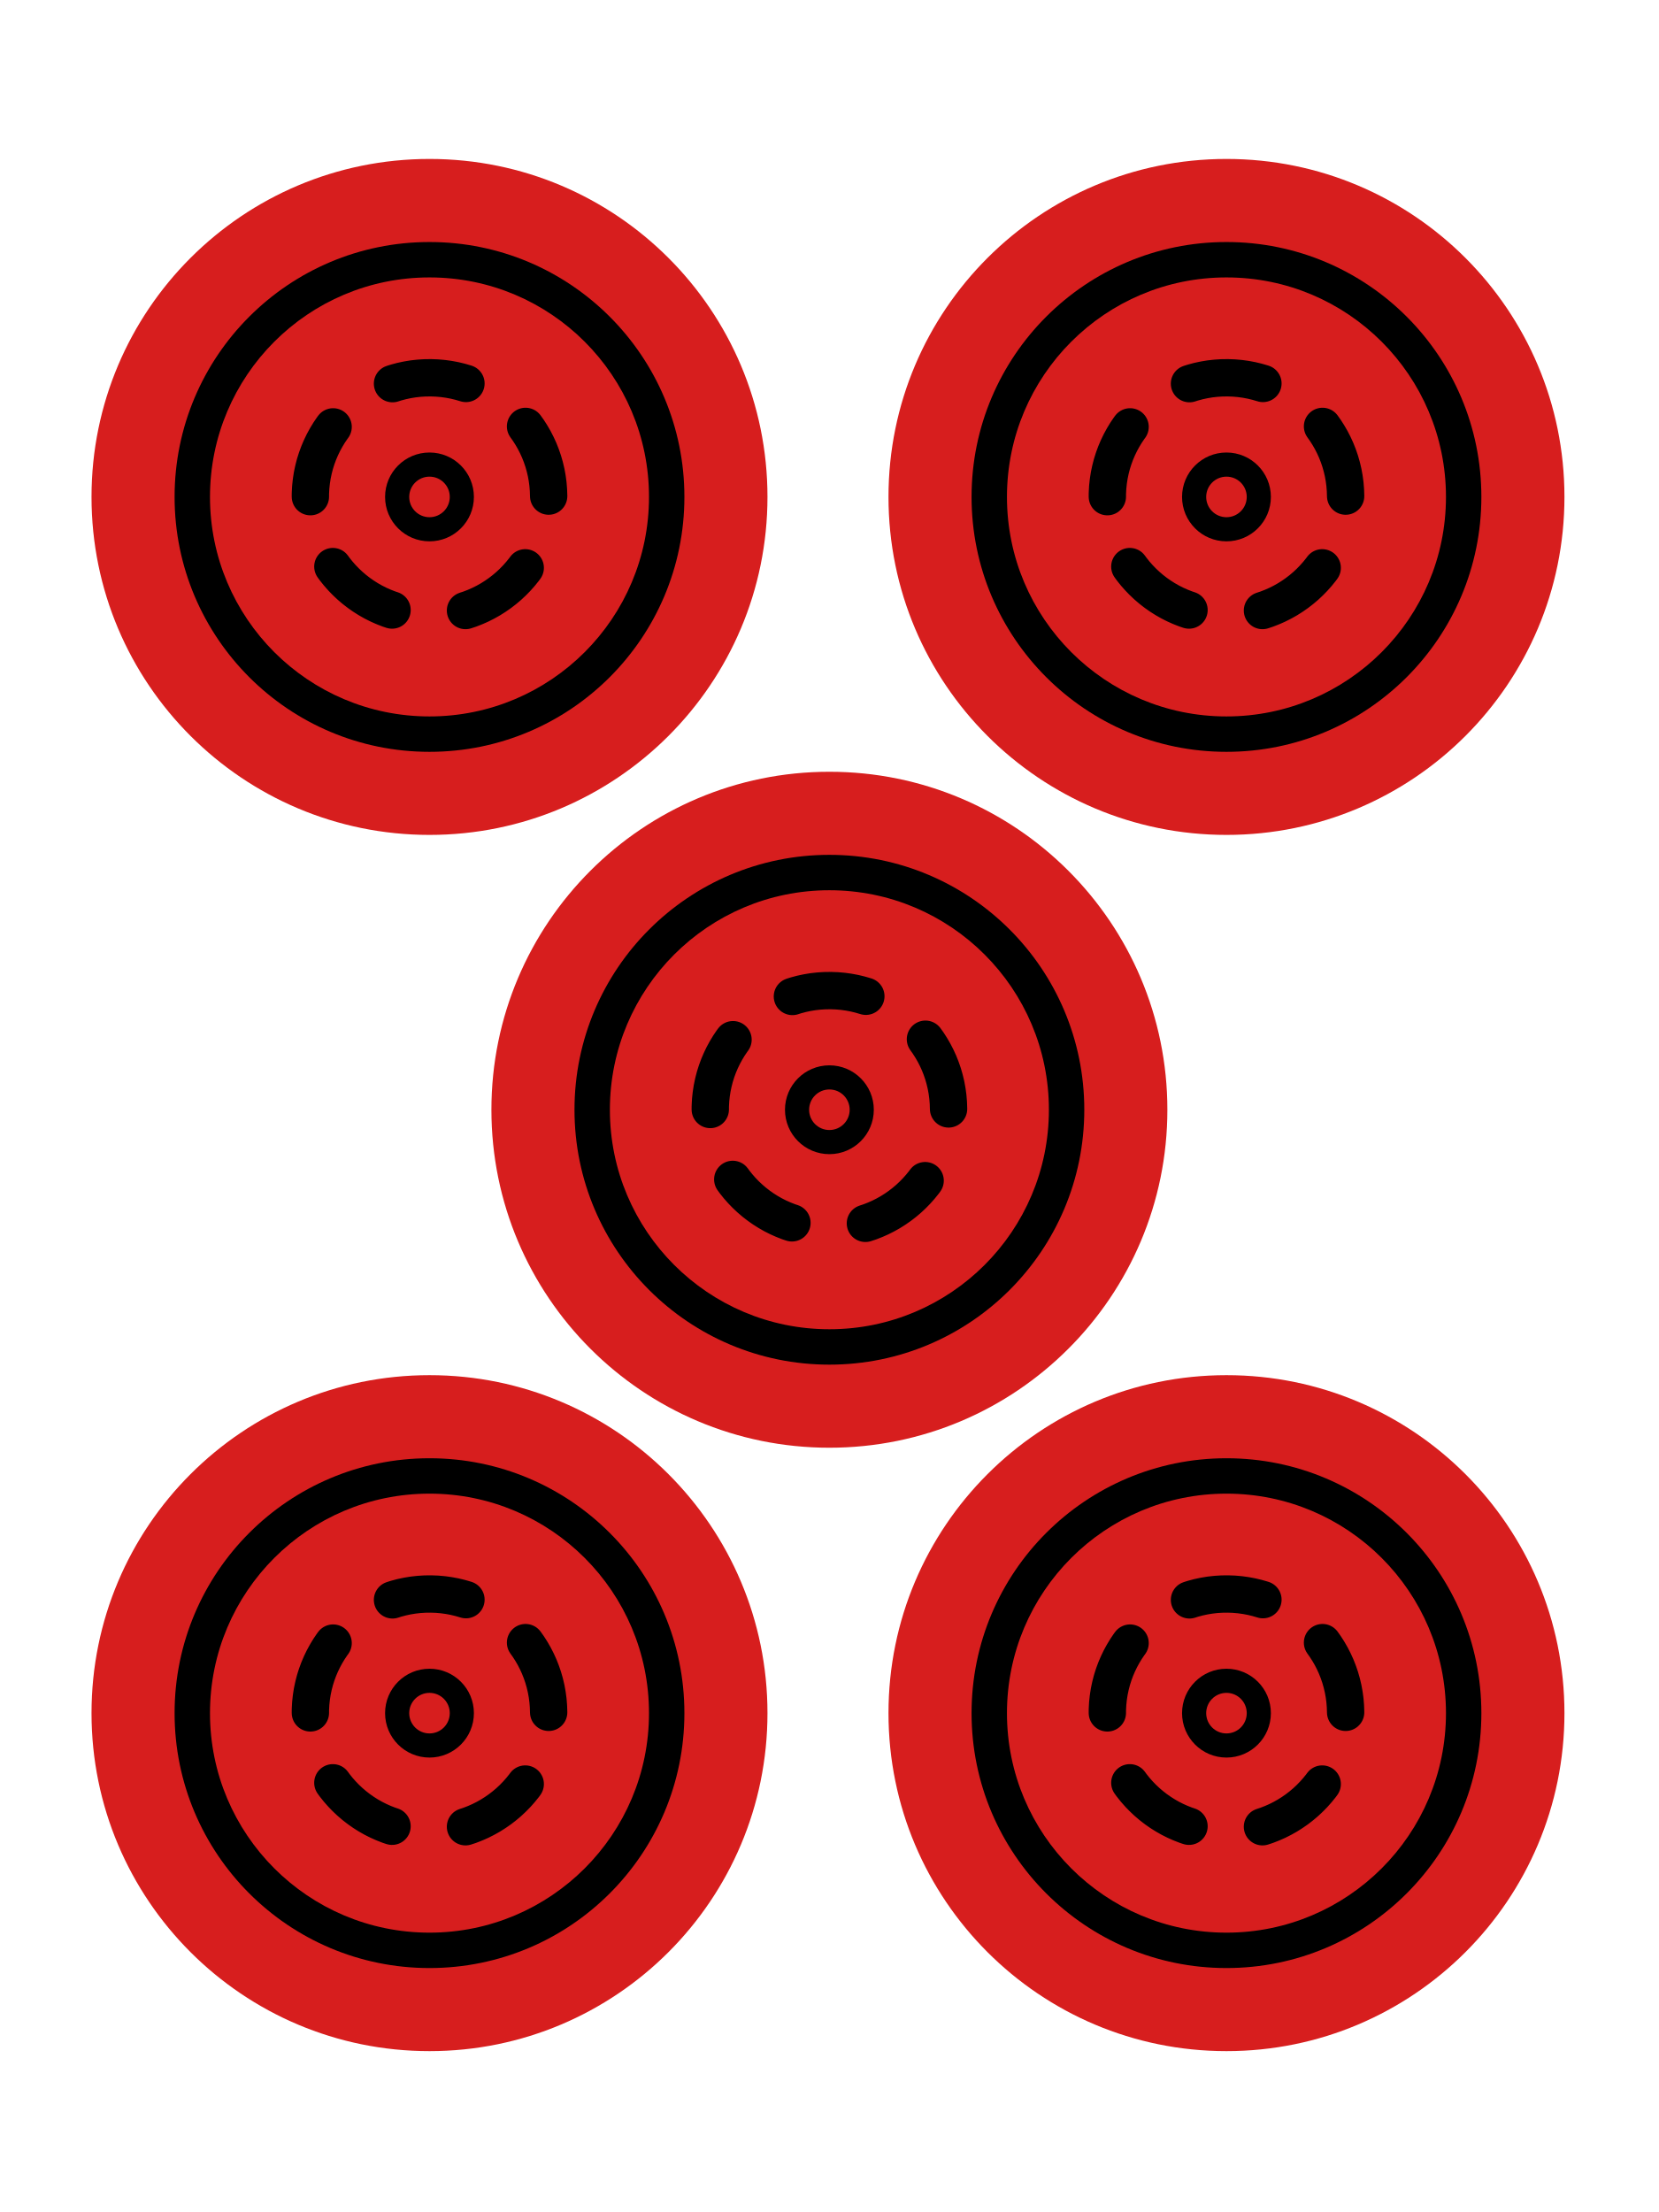
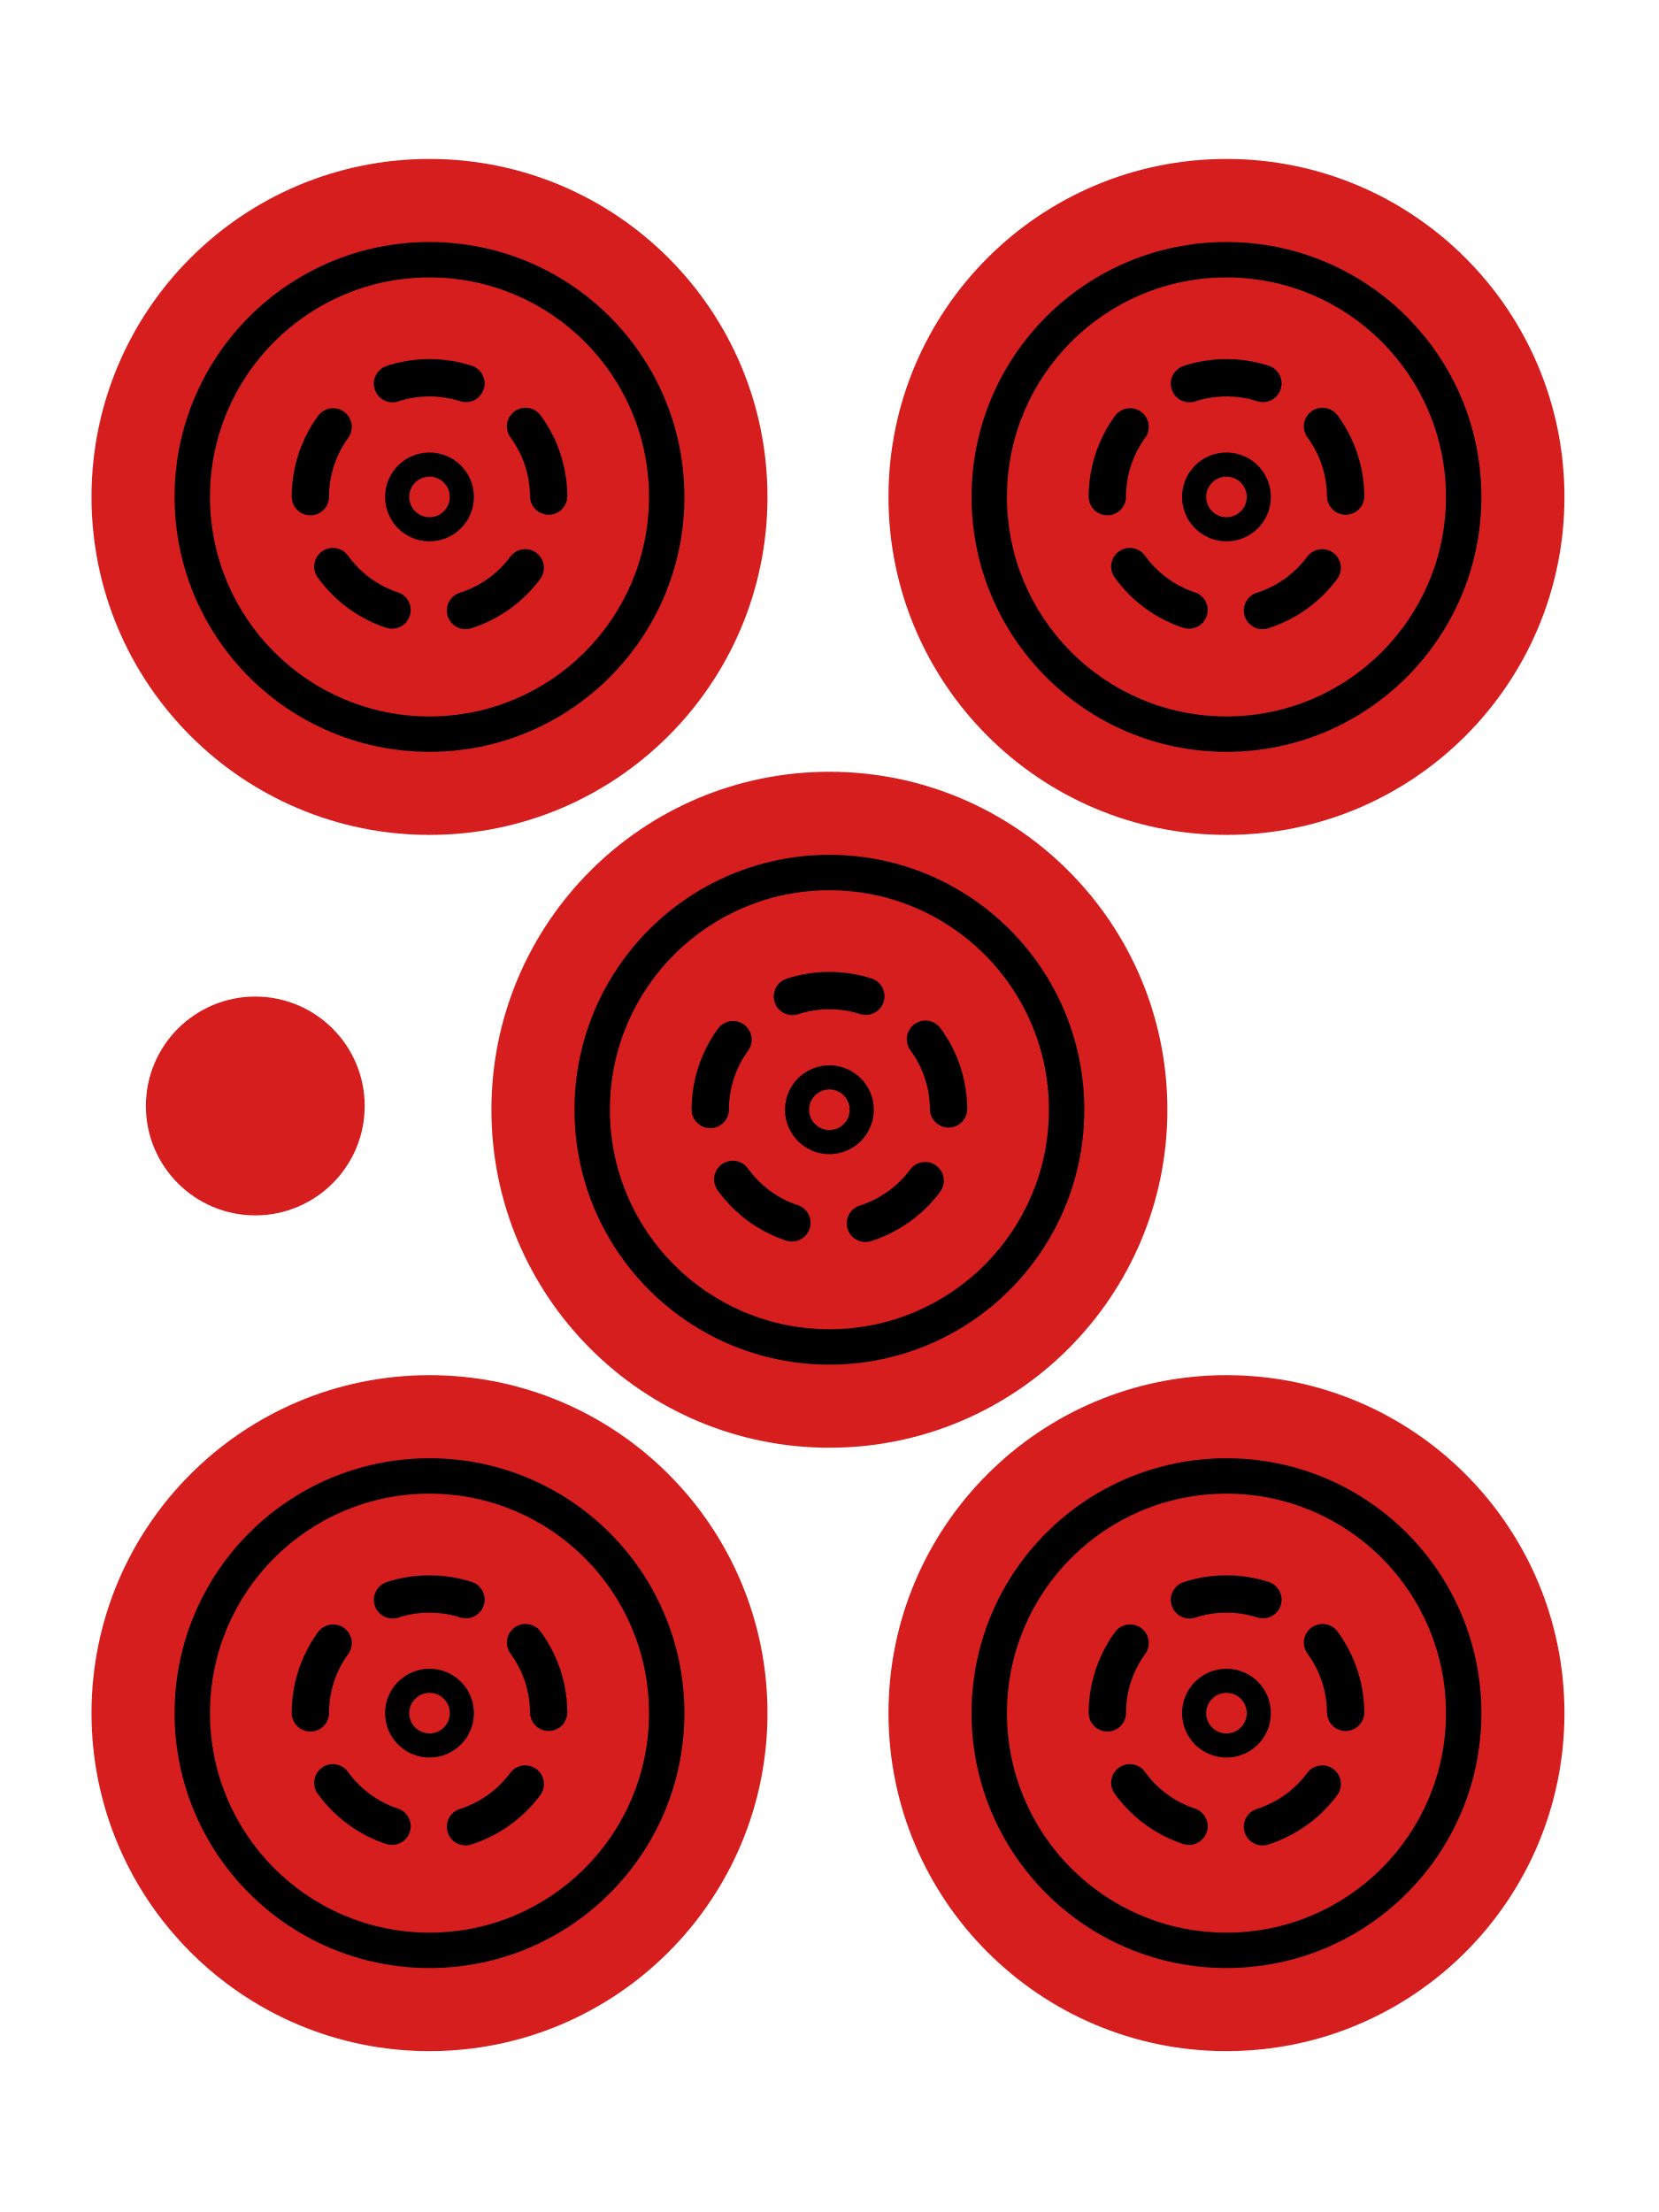
<svg xmlns="http://www.w3.org/2000/svg" xmlns:ns1="http://www.openswatchbook.org/uri/2009/osb" width="300" height="400" viewBox="0 0 300 400" id="svg2" version="1.1">
  <defs id="defs4">
    <linearGradient id="linearGradient10055" ns1:paint="solid">
      <stop style="stop-color:#000000;stop-opacity:1;" offset="0" id="stop10057" />
    </linearGradient>
    <marker orient="auto" refY="0" refX="0" id="Arrow1Lstart" style="overflow:visible">
      <path id="path4978" d="M 0,0 5,-5 -12.5,0 5,5 0,0 Z" style="fill:#000000;fill-opacity:1;fill-rule:evenodd;stroke:#ff5c00;stroke-width:1pt;stroke-opacity:1" transform="matrix(0.8,0,0,0.8,10,0)" />
    </marker>
    <clipPath clipPathUnits="userSpaceOnUse" id="clipPath4243">
      <circle style="opacity:1;fill:#000000;fill-opacity:0.297;fill-rule:nonzero;stroke:#000000;stroke-width:19.133;stroke-linecap:butt;stroke-linejoin:round;stroke-miterlimit:4;stroke-dasharray:none;stroke-dashoffset:0;stroke-opacity:1" id="circle4245" cx="-264.66" cy="-198.207" r="293.954" />
    </clipPath>
    <clipPath clipPathUnits="userSpaceOnUse" id="clipPath7847">
      <ellipse style="opacity:1;fill:#822600;fill-opacity:1;fill-rule:nonzero;stroke:none;stroke-width:12;stroke-linecap:round;stroke-linejoin:round;stroke-miterlimit:4;stroke-dasharray:none;stroke-dashoffset:0;stroke-opacity:1" id="ellipse7849" cx="394" cy="552.362" rx="349.495" ry="216" />
    </clipPath>
    <clipPath clipPathUnits="userSpaceOnUse" id="clipPath4243-1">
      <circle style="opacity:1;fill:#000000;fill-opacity:0.297;fill-rule:nonzero;stroke:#000000;stroke-width:19.133;stroke-linecap:butt;stroke-linejoin:round;stroke-miterlimit:4;stroke-dasharray:none;stroke-dashoffset:0;stroke-opacity:1" id="circle4245-4" cx="-264.66" cy="-198.207" r="293.954" />
    </clipPath>
    <clipPath clipPathUnits="userSpaceOnUse" id="clipPath7876">
      <circle style="opacity:1;fill:#000000;fill-opacity:0.297;fill-rule:nonzero;stroke:#000000;stroke-width:19.133;stroke-linecap:butt;stroke-linejoin:round;stroke-miterlimit:4;stroke-dasharray:none;stroke-dashoffset:0;stroke-opacity:1" id="circle7878" cx="-264.66" cy="-198.207" r="293.954" />
    </clipPath>
    <clipPath clipPathUnits="userSpaceOnUse" id="clipPath14693">
      <rect style="opacity:1;fill:#a53c3c;fill-opacity:1;fill-rule:nonzero;stroke:none;stroke-width:8;stroke-linecap:round;stroke-linejoin:round;stroke-miterlimit:4;stroke-dasharray:none;stroke-dashoffset:0;stroke-opacity:1" id="rect14695" width="131.784" height="168.821" x="-332.596" y="383.498" rx="1.255" ry="3.751" transform="matrix(0.9993908,-0.03489951,0.03489951,0.9993908,0,0)" />
    </clipPath>
    <clipPath clipPathUnits="userSpaceOnUse" id="clipPath14952">
      <ellipse style="opacity:1;fill:#a53c3c;fill-opacity:1;fill-rule:nonzero;stroke:none;stroke-width:7;stroke-linecap:round;stroke-linejoin:round;stroke-miterlimit:4;stroke-dasharray:none;stroke-dashoffset:0;stroke-opacity:1" id="ellipse14954" cx="-271.344" cy="647.256" rx="69.057" ry="116.911" transform="matrix(0.9993908,-0.03489951,0.03489951,0.9993908,0,0)" />
    </clipPath>
    <pattern y="0" x="0" height="6" width="6" patternUnits="userSpaceOnUse" id="EMFhbasepattern" />
  </defs>
  <g id="layer1" transform="translate(0,-652.3622)">
    <g transform="matrix(1.022735,0,0,1.022735,288.325,245.6961)" id="g7728">
      <circle style="opacity:1;fill:#d71e1e;fill-opacity:1;fill-rule:nonzero;stroke:none;stroke-width:8;stroke-linecap:round;stroke-linejoin:round;stroke-miterlimit:4;stroke-dasharray:none;stroke-dashoffset:0;stroke-opacity:1" id="circle7730" cx="-205.976" cy="485.489" r="59.759" />
      <circle style="opacity:1;fill:#000000;fill-opacity:1;fill-rule:nonzero;stroke:none;stroke-width:8;stroke-linecap:round;stroke-linejoin:round;stroke-miterlimit:4;stroke-dasharray:none;stroke-dashoffset:0;stroke-opacity:1" id="circle7732" cx="-205.976" cy="485.489" r="45.07" />
      <circle style="opacity:1;fill:#d71e1e;fill-opacity:1;fill-rule:nonzero;stroke:none;stroke-width:8;stroke-linecap:round;stroke-linejoin:round;stroke-miterlimit:4;stroke-dasharray:none;stroke-dashoffset:0;stroke-opacity:1" id="circle7734" cx="-205.976" cy="485.489" r="38.811" />
      <path transform="matrix(0.9999763,-0.00689127,-0.00689127,-0.9999763,0,0)" d="m -188.246,-484.058 a 21.069,21.069 0 0 1 -20.673,21.065 21.069,21.069 0 0 1 -21.45,-20.273 21.069,21.069 0 0 1 19.866,-21.827 21.069,21.069 0 0 1 22.197,19.452" id="path7736" style="opacity:1;fill:none;fill-opacity:0.297;fill-rule:nonzero;stroke:#000000;stroke-width:6.6;stroke-linecap:round;stroke-linejoin:round;stroke-miterlimit:4;stroke-dasharray:13.201, 13.201;stroke-dashoffset:0;stroke-opacity:1" />
      <circle style="opacity:1;fill:#000000;fill-opacity:1;fill-rule:nonzero;stroke:none;stroke-width:8;stroke-linecap:round;stroke-linejoin:round;stroke-miterlimit:4;stroke-dasharray:none;stroke-dashoffset:0;stroke-opacity:1" id="circle7738" cx="-205.976" cy="485.489" r="7.853" />
      <circle style="opacity:1;fill:#d71e1e;fill-opacity:1;fill-rule:nonzero;stroke:none;stroke-width:8;stroke-linecap:round;stroke-linejoin:round;stroke-miterlimit:4;stroke-dasharray:none;stroke-dashoffset:0;stroke-opacity:1" id="circle7740" cx="-205.976" cy="485.489" r="3.586" />
    </g>
    <g id="g4234" transform="matrix(1.022735,0,0,1.022735,432.4431,245.6961)">
      <circle r="59.759" cy="485.489" cx="-205.976" id="circle4236" style="opacity:1;fill:#d71e1e;fill-opacity:1;fill-rule:nonzero;stroke:none;stroke-width:8;stroke-linecap:round;stroke-linejoin:round;stroke-miterlimit:4;stroke-dasharray:none;stroke-dashoffset:0;stroke-opacity:1" />
      <circle r="45.07" cy="485.489" cx="-205.976" id="circle4238" style="opacity:1;fill:#000000;fill-opacity:1;fill-rule:nonzero;stroke:none;stroke-width:8;stroke-linecap:round;stroke-linejoin:round;stroke-miterlimit:4;stroke-dasharray:none;stroke-dashoffset:0;stroke-opacity:1" />
      <circle r="38.811" cy="485.489" cx="-205.976" id="circle4240" style="opacity:1;fill:#d71e1e;fill-opacity:1;fill-rule:nonzero;stroke:none;stroke-width:8;stroke-linecap:round;stroke-linejoin:round;stroke-miterlimit:4;stroke-dasharray:none;stroke-dashoffset:0;stroke-opacity:1" />
      <path style="opacity:1;fill:none;fill-opacity:0.297;fill-rule:nonzero;stroke:#000000;stroke-width:6.6;stroke-linecap:round;stroke-linejoin:round;stroke-miterlimit:4;stroke-dasharray:13.201, 13.201;stroke-dashoffset:0;stroke-opacity:1" id="path4242" d="m -188.246,-484.058 a 21.069,21.069 0 0 1 -20.673,21.065 21.069,21.069 0 0 1 -21.45,-20.273 21.069,21.069 0 0 1 19.866,-21.827 21.069,21.069 0 0 1 22.197,19.452" transform="matrix(0.9999763,-0.00689127,-0.00689127,-0.9999763,0,0)" />
      <circle r="7.853" cy="485.489" cx="-205.976" id="circle4244" style="opacity:1;fill:#000000;fill-opacity:1;fill-rule:nonzero;stroke:none;stroke-width:8;stroke-linecap:round;stroke-linejoin:round;stroke-miterlimit:4;stroke-dasharray:none;stroke-dashoffset:0;stroke-opacity:1" />
      <circle r="3.586" cy="485.489" cx="-205.976" id="circle4246" style="opacity:1;fill:#d71e1e;fill-opacity:1;fill-rule:nonzero;stroke:none;stroke-width:8;stroke-linecap:round;stroke-linejoin:round;stroke-miterlimit:4;stroke-dasharray:none;stroke-dashoffset:0;stroke-opacity:1" />
    </g>
    <g transform="matrix(1.022735,0,0,1.022735,360.6396,356.5127)" id="g4248">
      <circle style="opacity:1;fill:#d71e1e;fill-opacity:1;fill-rule:nonzero;stroke:none;stroke-width:8;stroke-linecap:round;stroke-linejoin:round;stroke-miterlimit:4;stroke-dasharray:none;stroke-dashoffset:0;stroke-opacity:1" id="circle4250" cx="-205.976" cy="485.489" r="59.759" />
      <circle style="opacity:1;fill:#000000;fill-opacity:1;fill-rule:nonzero;stroke:none;stroke-width:8;stroke-linecap:round;stroke-linejoin:round;stroke-miterlimit:4;stroke-dasharray:none;stroke-dashoffset:0;stroke-opacity:1" id="circle4252" cx="-205.976" cy="485.489" r="45.07" />
      <circle style="opacity:1;fill:#d71e1e;fill-opacity:1;fill-rule:nonzero;stroke:none;stroke-width:8;stroke-linecap:round;stroke-linejoin:round;stroke-miterlimit:4;stroke-dasharray:none;stroke-dashoffset:0;stroke-opacity:1" id="circle4254" cx="-205.976" cy="485.489" r="38.811" />
      <path transform="matrix(0.9999763,-0.00689127,-0.00689127,-0.9999763,0,0)" d="m -188.246,-484.058 a 21.069,21.069 0 0 1 -20.673,21.065 21.069,21.069 0 0 1 -21.45,-20.273 21.069,21.069 0 0 1 19.866,-21.827 21.069,21.069 0 0 1 22.197,19.452" id="path4256" style="opacity:1;fill:none;fill-opacity:0.297;fill-rule:nonzero;stroke:#000000;stroke-width:6.6;stroke-linecap:round;stroke-linejoin:round;stroke-miterlimit:4;stroke-dasharray:13.201, 13.201;stroke-dashoffset:0;stroke-opacity:1" />
      <circle style="opacity:1;fill:#000000;fill-opacity:1;fill-rule:nonzero;stroke:none;stroke-width:8;stroke-linecap:round;stroke-linejoin:round;stroke-miterlimit:4;stroke-dasharray:none;stroke-dashoffset:0;stroke-opacity:1" id="circle4258" cx="-205.976" cy="485.489" r="7.853" />
      <circle style="opacity:1;fill:#d71e1e;fill-opacity:1;fill-rule:nonzero;stroke:none;stroke-width:8;stroke-linecap:round;stroke-linejoin:round;stroke-miterlimit:4;stroke-dasharray:none;stroke-dashoffset:0;stroke-opacity:1" id="circle4260" cx="-205.976" cy="485.489" r="3.586" />
    </g>
    <g transform="matrix(1.022735,0,0,1.022735,432.4431,465.6271)" id="g4278">
      <circle style="opacity:1;fill:#d71e1e;fill-opacity:1;fill-rule:nonzero;stroke:none;stroke-width:8;stroke-linecap:round;stroke-linejoin:round;stroke-miterlimit:4;stroke-dasharray:none;stroke-dashoffset:0;stroke-opacity:1" id="circle4280" cx="-205.976" cy="485.489" r="59.759" />
      <circle style="opacity:1;fill:#000000;fill-opacity:1;fill-rule:nonzero;stroke:none;stroke-width:8;stroke-linecap:round;stroke-linejoin:round;stroke-miterlimit:4;stroke-dasharray:none;stroke-dashoffset:0;stroke-opacity:1" id="circle4282" cx="-205.976" cy="485.489" r="45.07" />
      <circle style="opacity:1;fill:#d71e1e;fill-opacity:1;fill-rule:nonzero;stroke:none;stroke-width:8;stroke-linecap:round;stroke-linejoin:round;stroke-miterlimit:4;stroke-dasharray:none;stroke-dashoffset:0;stroke-opacity:1" id="circle4284" cx="-205.976" cy="485.489" r="38.811" />
      <path transform="matrix(0.9999763,-0.00689127,-0.00689127,-0.9999763,0,0)" d="m -188.246,-484.058 a 21.069,21.069 0 0 1 -20.673,21.065 21.069,21.069 0 0 1 -21.45,-20.273 21.069,21.069 0 0 1 19.866,-21.827 21.069,21.069 0 0 1 22.197,19.452" id="path4286" style="opacity:1;fill:none;fill-opacity:0.297;fill-rule:nonzero;stroke:#000000;stroke-width:6.6;stroke-linecap:round;stroke-linejoin:round;stroke-miterlimit:4;stroke-dasharray:13.201, 13.201;stroke-dashoffset:0;stroke-opacity:1" />
      <circle style="opacity:1;fill:#000000;fill-opacity:1;fill-rule:nonzero;stroke:none;stroke-width:8;stroke-linecap:round;stroke-linejoin:round;stroke-miterlimit:4;stroke-dasharray:none;stroke-dashoffset:0;stroke-opacity:1" id="circle4288" cx="-205.976" cy="485.489" r="7.853" />
      <circle style="opacity:1;fill:#d71e1e;fill-opacity:1;fill-rule:nonzero;stroke:none;stroke-width:8;stroke-linecap:round;stroke-linejoin:round;stroke-miterlimit:4;stroke-dasharray:none;stroke-dashoffset:0;stroke-opacity:1" id="circle4290" cx="-205.976" cy="485.489" r="3.586" />
    </g>
    <g id="g4292" transform="matrix(1.022735,0,0,1.022735,288.325,465.6271)">
      <circle r="59.759" cy="485.489" cx="-205.976" id="circle4294" style="opacity:1;fill:#d71e1e;fill-opacity:1;fill-rule:nonzero;stroke:none;stroke-width:8;stroke-linecap:round;stroke-linejoin:round;stroke-miterlimit:4;stroke-dasharray:none;stroke-dashoffset:0;stroke-opacity:1" />
      <circle r="45.07" cy="485.489" cx="-205.976" id="circle4296" style="opacity:1;fill:#000000;fill-opacity:1;fill-rule:nonzero;stroke:none;stroke-width:8;stroke-linecap:round;stroke-linejoin:round;stroke-miterlimit:4;stroke-dasharray:none;stroke-dashoffset:0;stroke-opacity:1" />
      <circle r="38.811" cy="485.489" cx="-205.976" id="circle4298" style="opacity:1;fill:#d71e1e;fill-opacity:1;fill-rule:nonzero;stroke:none;stroke-width:8;stroke-linecap:round;stroke-linejoin:round;stroke-miterlimit:4;stroke-dasharray:none;stroke-dashoffset:0;stroke-opacity:1" />
      <path style="opacity:1;fill:none;fill-opacity:0.297;fill-rule:nonzero;stroke:#000000;stroke-width:6.6;stroke-linecap:round;stroke-linejoin:round;stroke-miterlimit:4;stroke-dasharray:13.201, 13.201;stroke-dashoffset:0;stroke-opacity:1" id="path4300" d="m -188.246,-484.058 a 21.069,21.069 0 0 1 -20.673,21.065 21.069,21.069 0 0 1 -21.45,-20.273 21.069,21.069 0 0 1 19.866,-21.827 21.069,21.069 0 0 1 22.197,19.452" transform="matrix(0.9999763,-0.00689127,-0.00689127,-0.9999763,0,0)" />
      <circle r="7.853" cy="485.489" cx="-205.976" id="circle4302" style="opacity:1;fill:#000000;fill-opacity:1;fill-rule:nonzero;stroke:none;stroke-width:8;stroke-linecap:round;stroke-linejoin:round;stroke-miterlimit:4;stroke-dasharray:none;stroke-dashoffset:0;stroke-opacity:1" />
      <circle r="3.586" cy="485.489" cx="-205.976" id="circle4304" style="opacity:1;fill:#d71e1e;fill-opacity:1;fill-rule:nonzero;stroke:none;stroke-width:8;stroke-linecap:round;stroke-linejoin:round;stroke-miterlimit:4;stroke-dasharray:none;stroke-dashoffset:0;stroke-opacity:1" />
    </g>
+     <circle style="opacity:1;fill:#d71e1e;fill-opacity:1;fill-rule:nonzero;stroke:none;stroke-width:10;stroke-linecap:butt;stroke-linejoin:round;stroke-miterlimit:4;stroke-dasharray:none;stroke-dashoffset:0;stroke-opacity:1" id="path4178" cx="46.163" cy="852.358" r="19.783" />
  </g>
</svg>
